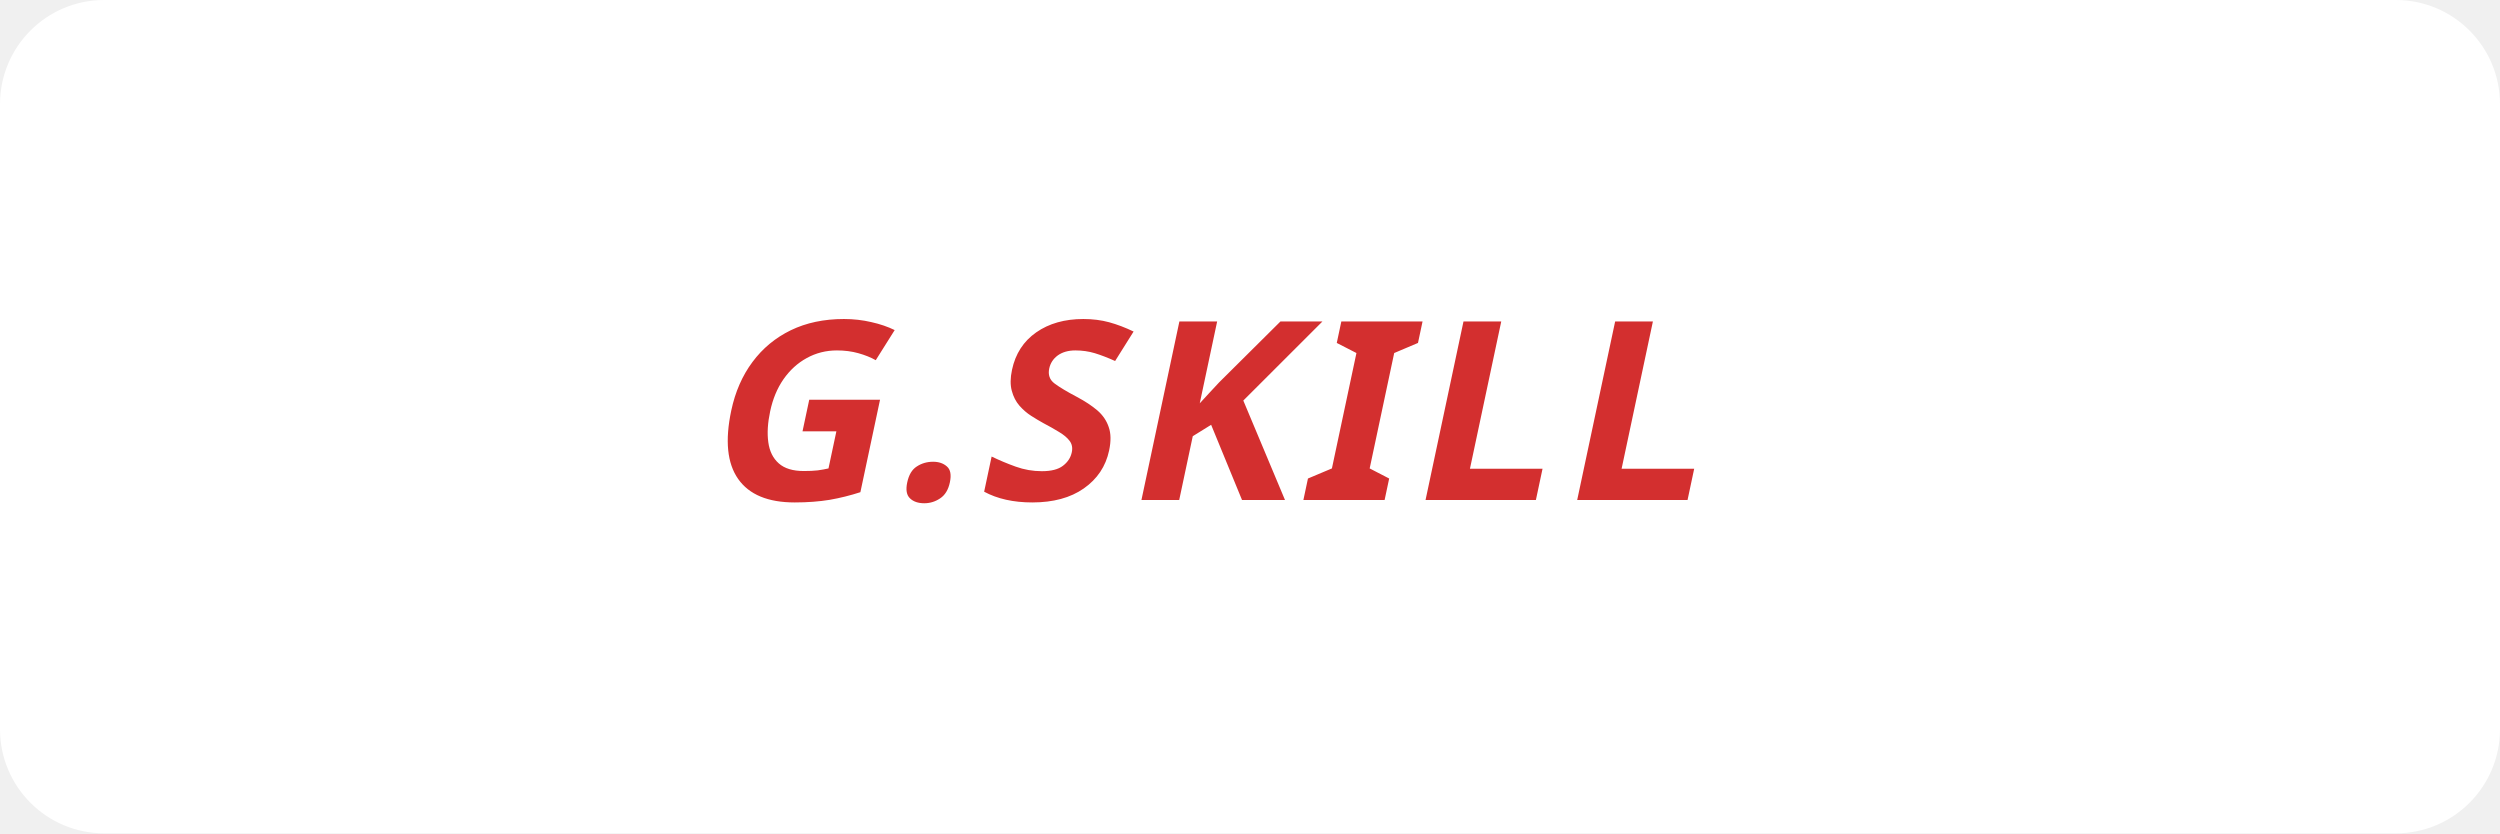
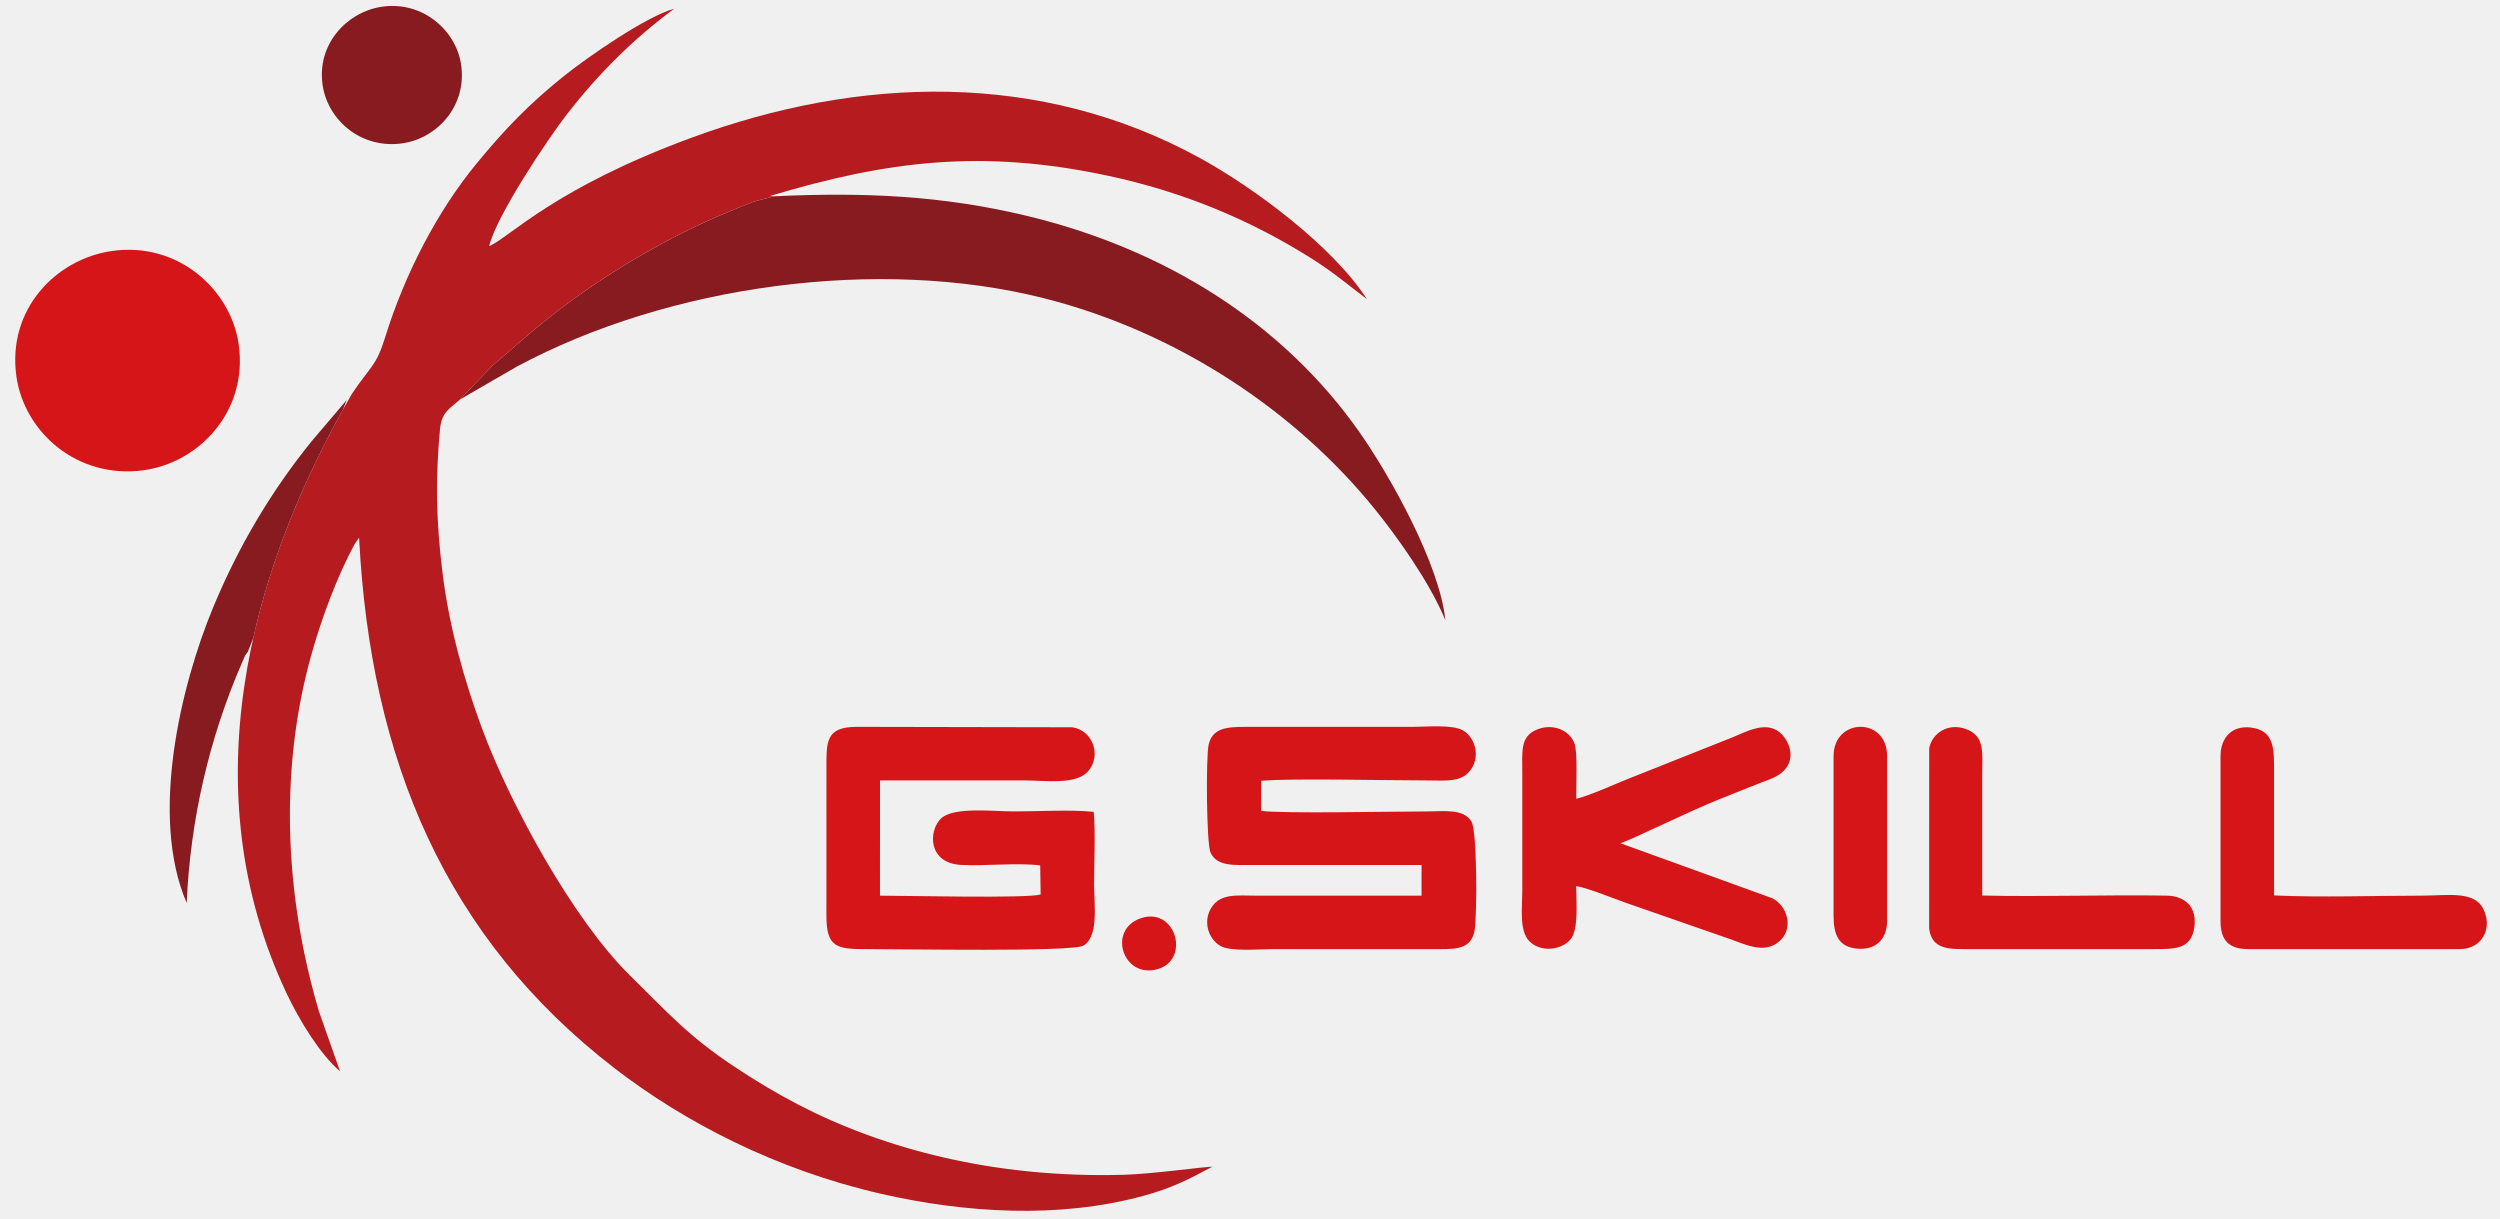
- <svg xmlns="http://www.w3.org/2000/svg" viewBox="0 0 240 80" width="240" height="80">
-   <rect width="240" height="80" rx="10" fill="#FFFFFF" />
-   <g transform="translate(35, 24)">
-     <g transform="skewX(-12)">
-       <text x="85" y="24" font-family="'Arial Black', sans-serif" font-size="24" font-weight="900" fill="#D32F2F" text-anchor="middle" letter-spacing="1">G.SKILL</text>
-     </g>
-   </g>
+ <svg xmlns="http://www.w3.org/2000/svg" clip-rule="evenodd" fill-rule="evenodd" height="1219" image-rendering="optimizeQuality" shape-rendering="geometricPrecision" text-rendering="geometricPrecision" viewBox="-13.02 -9.26 3868.35 1896.61" width="2500">
+   <path d="m421.29 1534.32c21.5 45.89 54.19 97.9 84.09 123.27l-32.51-92.15c-53.43-179.7-62.93-375.94-11.7-557.56 15.54-55.11 39.47-120.02 66.83-170.53l7.02-10.06c17.6 346.32 135.27 623.33 397.43 825.5 107.48 82.89 250.27 157.91 415.44 195.52 129.6 29.51 275.75 39.04 407.33 3.03 45.86-12.54 70.72-25.83 107.34-45.37-12.66.01-93.12 11.33-137.69 12.59-50.77 1.44-99.95-.37-149.52-5.4-88.18-8.94-172.77-28.52-250.1-56.85-79.76-29.22-140.67-62.74-203.1-103.79-75.23-49.46-106.86-86.37-165.58-143.96-89-87.29-187-267.5-230.09-383.8-27.88-75.25-51.5-158.49-62.06-245.72-9.43-77.92-10.85-142.64-3.49-221.04 2.55-27.13 16.53-32.24 30.99-45.68l49.95-52.16c17.98-15.49 35.72-30.99 54.43-47 73.46-62.84 155.59-116.89 244.25-161.23 23.16-11.58 44.95-21.65 69.6-31.77 12.45-5.11 22.88-9.53 36.18-14.67 6.18-2.39 34.8-9.35 34.93-9.43l-7.41-.27c183.33-55.07 330.74-73.28 525.3-31.85 117.63 25.05 221.97 68.55 318.68 129.55 33.34 21.03 57.86 42.01 85.19 62.68-53.36-82.76-175.28-173.1-259.39-219.32-248.34-136.45-529.62-128.4-792.2-31.55-212.46 78.36-280.87 153.6-314.16 168.63 11.25-47.18 91.05-166.79 121.78-206.34 47.77-61.46 102.8-116.47 166.23-163.3-43.32 11.73-135.03 75.59-169.98 103.5-55.57 44.38-92.76 83.03-137.49 137.36-61.21 74.35-112.11 172.65-142.48 271.04-13.68 44.31-22.69 44.35-51.53 87.35-164.3 283.38-247.98 620.19-102.51 930.74z" fill="#b51b1f" />
+   <path d="m150.38 381.24c-87.84 12.7-163.4 91.53-148.49 195.54 12.45 86.85 94.8 159.28 197.06 145.7 88.08-11.71 163.38-92.93 148.76-195.69-12.21-85.88-94.88-160.36-197.33-145.54zm2037.69 955.31v47.71h-257.88c-28.89-.01-54.51-3.92-68.84 18.23-14.21 21.96-4.74 49.48 13.86 60.06 16.15 9.18 60.6 4.89 81.66 4.89l258.79.02c30.46.14 51.05-1.68 55.26-31.52 3.4-24.11 3.74-151.86-5.15-166.83-12.35-20.79-43.18-15.87-68.78-15.87-59.52.01-220.48 3.61-258.51-.84l.18-46.87c47.85-4.09 191.13-.56 255.66-.55 31.14 0 56.79 3.83 70.97-17.55 15.25-22.98 3.96-50.71-12.54-60.15-17.12-9.8-57.39-5.58-79.78-5.58l-258.79-.01c-29.03-.09-51.5 1.75-57.36 27.68-4.39 19.42-3.52 154.7 3.04 168.24 10.43 21.53 36.99 18.98 64.99 18.95l263.22.01zm-510-82.68c-34.89-3.68-87.27-.64-124.05-.64-31.65 0-94.31-7.67-113.65 11.03-19.62 18.97-20.65 69.23 30.81 72.14 37.89 2.14 87.88-3.82 123.56.83l.68 45.21c-21.44 6.37-211.7 1.83-249.99 1.83l.08-179.29h224.52c32.18 0 79.94 7.27 98.78-13.75 22.23-24.8 7.56-64.53-24.24-68.94l-336.11-.66c-49.04.32-46.33 24.69-46.31 69.52.05 74.73.12 149.47-.05 224.2-.11 49.49 16.13 52.19 62.48 52.09 55.45-.12 320.81 4.69 337.45-5.46 24.21-14.77 16.51-63.49 16.51-94.68 0-35.23 2.32-79.26-.48-113.42zm750.55 115.47c20.66 3.68 56.85 19.01 78.68 26.53l156.3 54.38c27.1 9.16 56.76 25.67 80.68 5.46 23.57-19.91 13.4-55.48-10.67-67.5l-236.07-85.48c20.5-6.89 110.08-51.25 153.56-68.35 26.87-10.57 51.53-20.88 78.39-31.02 46.06-17.38 34.43-54.45 19.02-70.18-22.78-23.25-54.67-3.9-80.32 6.23l-158.5 63.02c-23.13 9.24-57.74 25.28-80.83 31.1-.65-19.87 2.27-69.94-2.57-84.99-6.63-20.61-33.11-33.69-59.47-22.39-25.6 10.98-22.02 33.88-22.01 67.66v181.49c0 26.84-5.09 62.62 10.4 79.24 17.23 18.47 50.74 15.05 64.99-2.77 12.56-15.71 8.43-57.98 8.44-82.43zm1002.54-202.22v256.22c-.01 31.05 13.2 44.09 43.74 44.09h328.15c36.65 0 52.28-34.5 36.07-64.12-14.74-26.93-56.65-19.05-94.76-19.05-74.76 0-155.95 3.01-229.92-.36 0-64.25-.06-128.5 0-192.75.03-31.45 1.01-60.13-29.08-67.19-33.46-7.85-54.2 12.31-54.2 43.17zm-370.77 216.93c0-63.41-.02-126.82 0-190.24.01-31.53 4.46-56.98-24.05-68.28-29-11.49-54.37 6.53-58.41 29.41l-.12 280.72c4.61 33.56 32.03 31.81 64.9 31.77h282.8c35 .03 59.8.38 64.79-33.39 4.77-32.3-14.22-49.36-43.3-49.84-94.13-1.55-191.75 2.15-286.6-.15zm-231.29-216.93v248.21c.01 30.27 8.01 49.16 37.48 51.43 29.1 2.24 45.8-15.46 45.8-43.42l.01-256.22c0-61.49-83.29-59.92-83.29 0zm-1078.16 252.38c-51.89 18.03-27.67 93.44 25.42 79.38 53.1-14.07 29.39-98.42-25.42-79.38z" fill="#d61518" />
+   <path d="m568.03 1.6c-53.29 9.04-99.69 59.14-89.59 122.78 8.57 53.98 60.62 99.22 125.4 89.15 53.13-8.26 99.86-58.66 89.72-123.36-8.37-53.4-61.55-99.43-125.53-88.57zm-52.26 611.42-5.96 15.2c-62.49 112.19-111.95 232.21-139.46 355.3l-8.24 20.99-4.64 6.61c-.96 1.91-3.32 7.67-4.8 11.07-50.88 117.07-80.35 244.37-85.87 373.44-58.2-134.55-9.24-337.88 40.65-458.64 40.1-97.07 91.61-183.03 153.82-259.84l54.51-64.12zm665.48-316.92c-.13.08-28.75 7.04-34.93 9.43-13.3 5.14-23.73 9.56-36.18 14.67-24.65 10.12-46.44 20.19-69.6 31.77-88.66 44.34-170.79 98.38-244.25 161.23-18.71 16.01-36.45 31.51-54.43 47l-49.95 52.16 88.33-51.11c236.7-127.13 563.47-171.67 821.22-106.27 207.55 52.66 391.49 176.1 514.59 328.76 34.4 42.66 84.43 112.42 109.07 171.93-8.69-86.24-85.34-223.53-133.24-291.9-120.71-172.32-305.43-286.35-519.13-337.48-131.23-31.4-252.53-36.66-391.5-30.17z" fill="#881b20" />
</svg>
